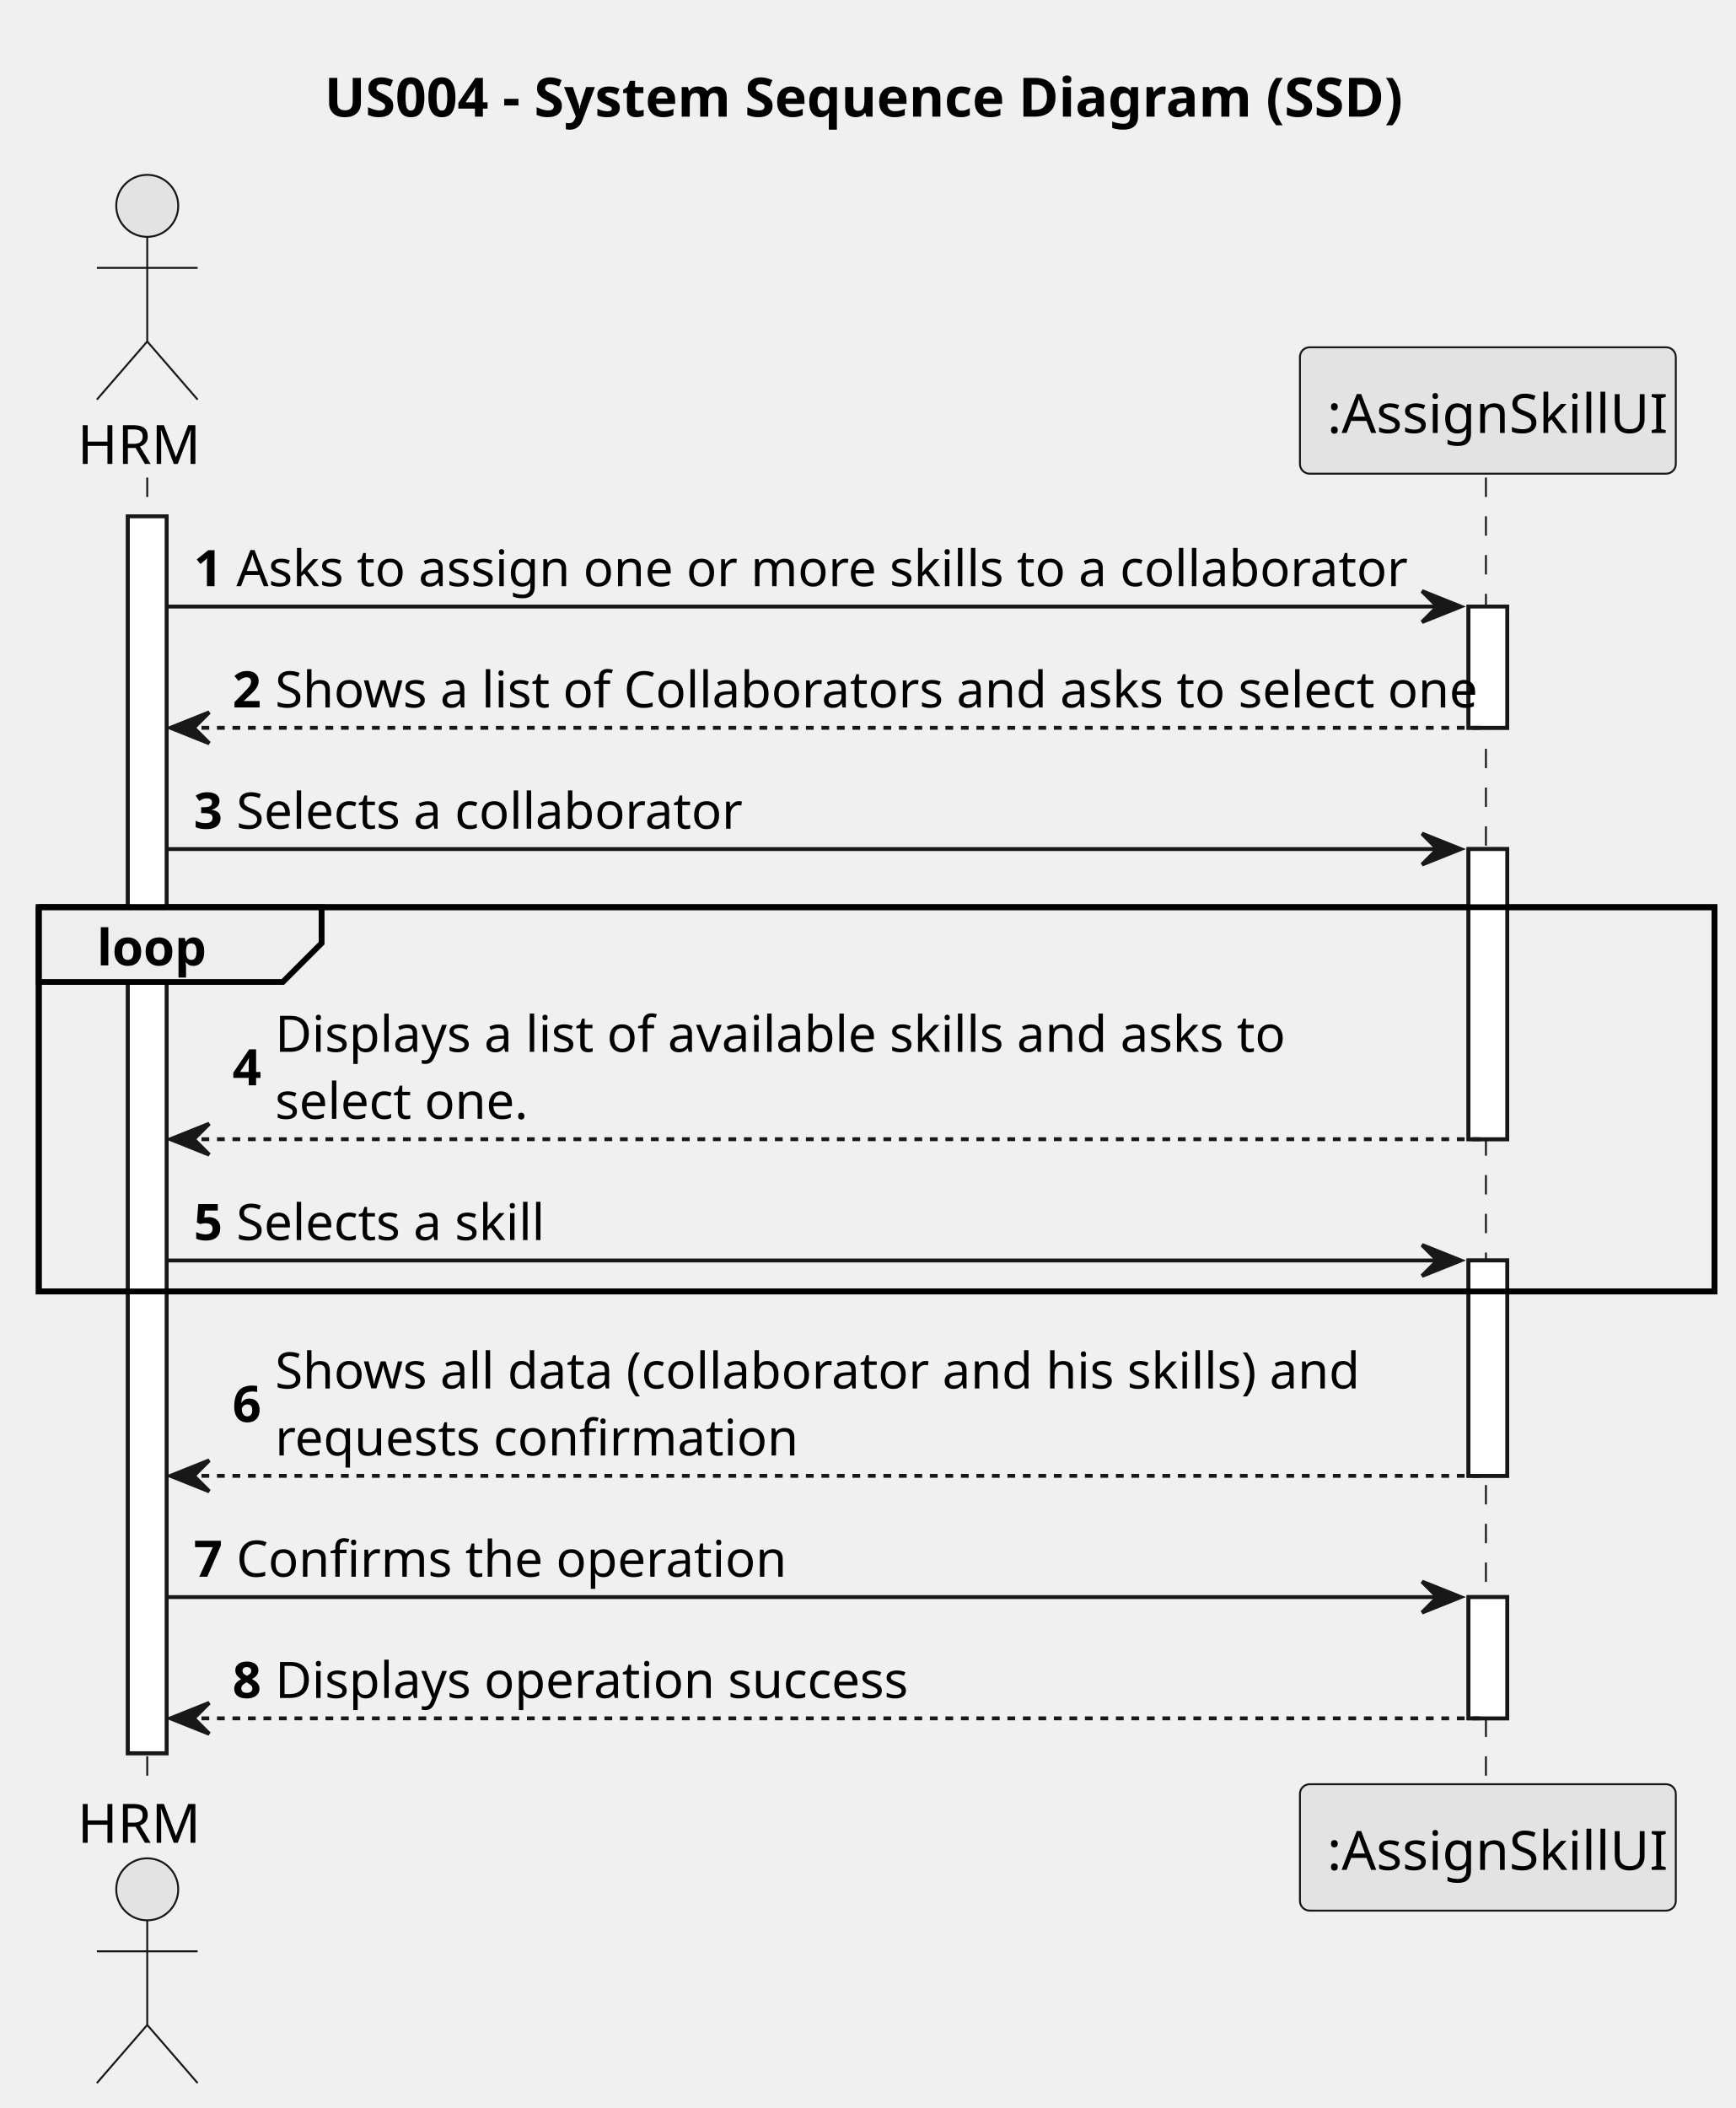
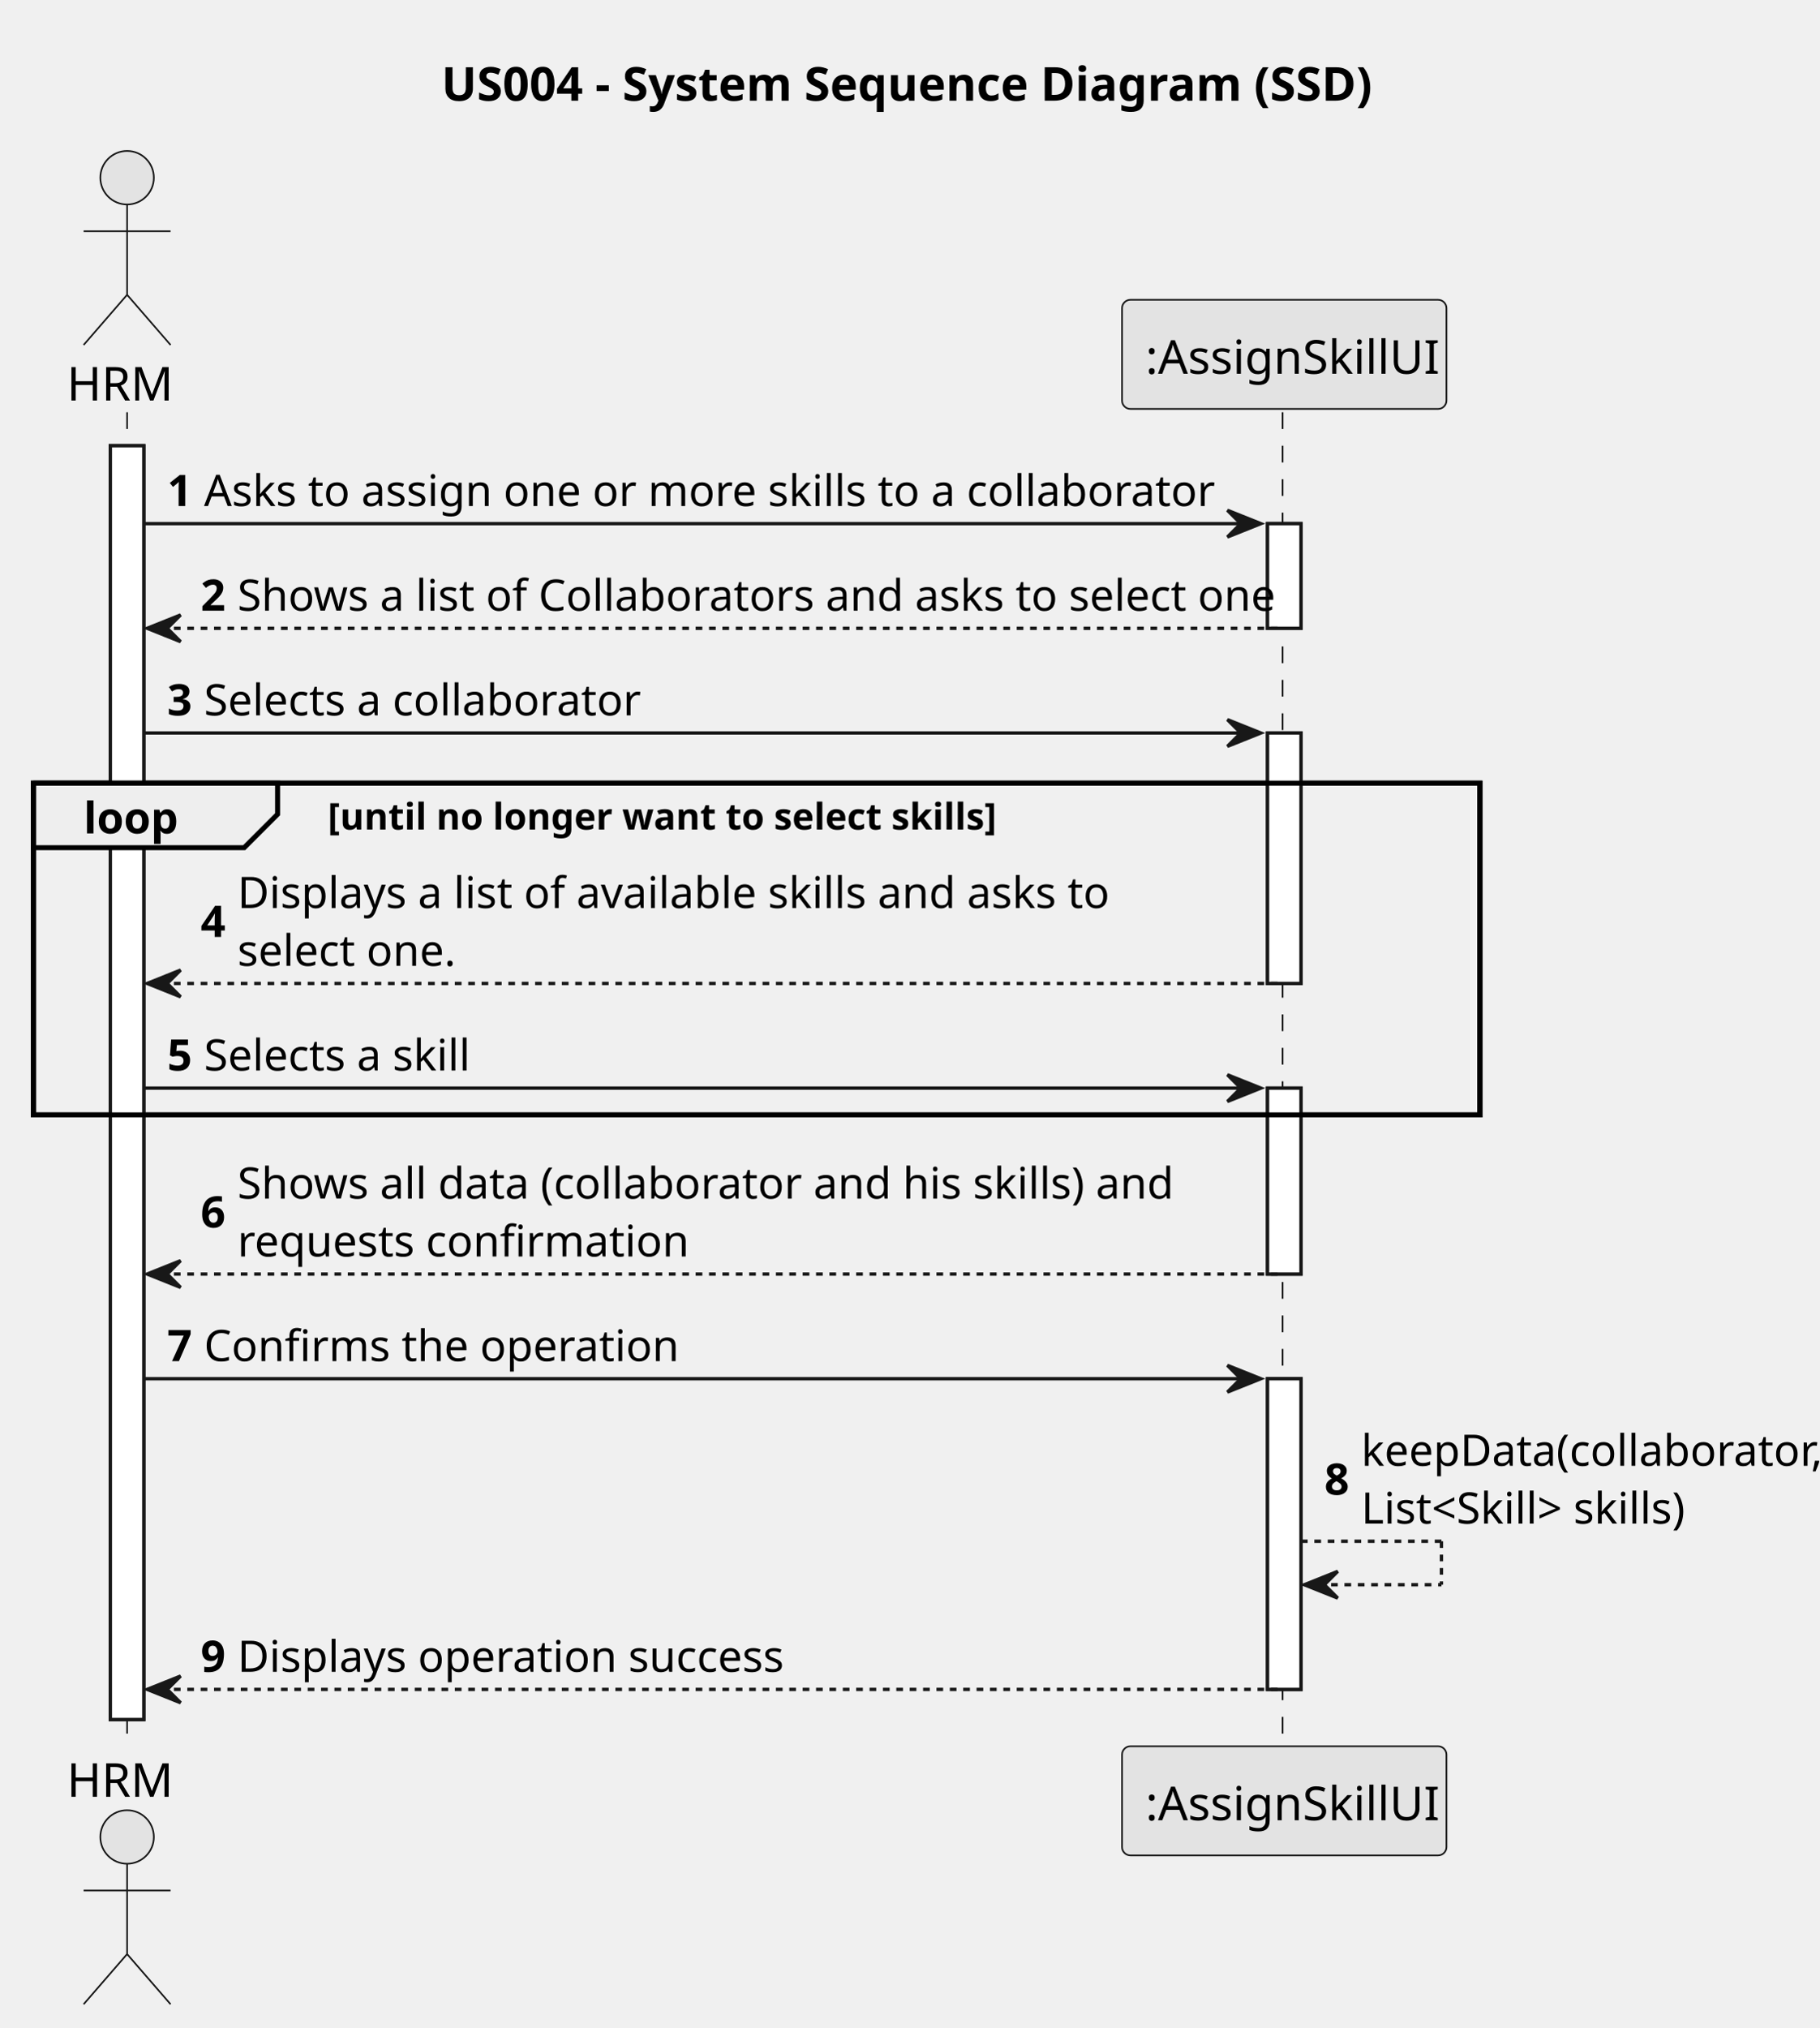
- <svg xmlns="http://www.w3.org/2000/svg" contentStyleType="text/css" height="544px" preserveAspectRatio="none" style="width:448px;height:544px;background:#FFFFFF;" version="1.1" viewBox="0 0 448 544" width="448px" zoomAndPan="magnify">
+ <svg xmlns="http://www.w3.org/2000/svg" contentStyleType="text/css" height="606px" preserveAspectRatio="none" style="width:544px;height:606px;background:#FFFFFF;" version="1.1" viewBox="0 0 544 606" width="544px" zoomAndPan="magnify">
  <defs />
  <g>
-     <text fill="#000000" font-family="sans-serif" font-size="14" font-weight="bold" lengthAdjust="spacing" textLength="284" x="83.75" y="30.107">US004 - System Sequence Diagram (SSD)</text>
-     <rect fill="#FFFFFF" height="319.201" style="stroke:#181818;stroke-width:1.0;" width="10" x="33" y="133.242" />
+     <text fill="#000000" font-family="sans-serif" font-size="14" font-weight="bold" lengthAdjust="spacing" textLength="284" x="132" y="30.107">US004 - System Sequence Diagram (SSD)</text>
+     <rect fill="#FFFFFF" height="380.783" style="stroke:#181818;stroke-width:1.0;" width="10" x="33" y="133.242" />
    <rect fill="#FFFFFF" height="31.291" style="stroke:#181818;stroke-width:1.0;" width="10" x="379" y="156.533" />
    <rect fill="#FFFFFF" height="74.873" style="stroke:#181818;stroke-width:1.0;" width="10" x="379" y="219.115" />
    <rect fill="#FFFFFF" height="55.582" style="stroke:#181818;stroke-width:1.0;" width="10" x="379" y="325.279" />
-     <rect fill="#FFFFFF" height="31.291" style="stroke:#181818;stroke-width:1.0;" width="10" x="379" y="412.152" />
+     <rect fill="#FFFFFF" height="92.873" style="stroke:#181818;stroke-width:1.0;" width="10" x="379" y="412.152" />
    <rect fill="none" height="99.164" style="stroke:#000000;stroke-width:1.5;" width="432.5" x="10" y="234.115" />
-     <line style="stroke:#181818;stroke-width:0.5;stroke-dasharray:5.0,5.0;" x1="38" x2="38" y1="123.242" y2="461.443" />
-     <line style="stroke:#181818;stroke-width:0.5;stroke-dasharray:5.0,5.0;" x1="383.5" x2="383.5" y1="123.242" y2="461.443" />
+     <line style="stroke:#181818;stroke-width:0.5;stroke-dasharray:5.0,5.0;" x1="38" x2="38" y1="123.242" y2="523.025" />
+     <line style="stroke:#181818;stroke-width:0.5;stroke-dasharray:5.0,5.0;" x1="383.5" x2="383.5" y1="123.242" y2="523.025" />
    <text fill="#000000" font-family="sans-serif" font-size="14" lengthAdjust="spacing" textLength="30" x="20" y="119.728">HRM</text>
    <ellipse cx="38" cy="53.121" fill="#E3E3E3" rx="8" ry="8" style="stroke:#181818;stroke-width:0.5;" />
    <path d="M38,61.121 L38,88.121 M25,69.121 L51,69.121 M38,88.121 L25,103.121 M38,88.121 L51,103.121 " fill="none" style="stroke:#181818;stroke-width:0.5;" />
-     <text fill="#000000" font-family="sans-serif" font-size="14" lengthAdjust="spacing" textLength="30" x="20" y="475.551">HRM</text>
-     <ellipse cx="38" cy="487.565" fill="#E3E3E3" rx="8" ry="8" style="stroke:#181818;stroke-width:0.5;" />
-     <path d="M38,495.565 L38,522.564 M25,503.565 L51,503.565 M38,522.564 L25,537.564 M38,522.564 L51,537.564 " fill="none" style="stroke:#181818;stroke-width:0.5;" />
+     <text fill="#000000" font-family="sans-serif" font-size="14" lengthAdjust="spacing" textLength="30" x="20" y="537.133">HRM</text>
+     <ellipse cx="38" cy="549.146" fill="#E3E3E3" rx="8" ry="8" style="stroke:#181818;stroke-width:0.5;" />
+     <path d="M38,557.146 L38,584.146 M25,565.146 L51,565.146 M38,584.146 L25,599.146 M38,584.146 L51,599.146 " fill="none" style="stroke:#181818;stroke-width:0.5;" />
    <rect fill="#E3E3E3" height="32.621" rx="2.5" ry="2.5" style="stroke:#181818;stroke-width:0.5;" width="97" x="335.5" y="89.621" />
    <text fill="#000000" font-family="sans-serif" font-size="14" lengthAdjust="spacing" textLength="83" x="342.5" y="111.728">:AssignSkillUI</text>
-     <rect fill="#E3E3E3" height="32.621" rx="2.5" ry="2.5" style="stroke:#181818;stroke-width:0.5;" width="97" x="335.5" y="460.443" />
-     <text fill="#000000" font-family="sans-serif" font-size="14" lengthAdjust="spacing" textLength="83" x="342.5" y="482.551">:AssignSkillUI</text>
-     <rect fill="#FFFFFF" height="319.201" style="stroke:#181818;stroke-width:1.0;" width="10" x="33" y="133.242" />
+     <rect fill="#E3E3E3" height="32.621" rx="2.5" ry="2.5" style="stroke:#181818;stroke-width:0.5;" width="97" x="335.5" y="522.025" />
+     <text fill="#000000" font-family="sans-serif" font-size="14" lengthAdjust="spacing" textLength="83" x="342.5" y="544.133">:AssignSkillUI</text>
+     <rect fill="#FFFFFF" height="380.783" style="stroke:#181818;stroke-width:1.0;" width="10" x="33" y="133.242" />
    <rect fill="#FFFFFF" height="31.291" style="stroke:#181818;stroke-width:1.0;" width="10" x="379" y="156.533" />
    <rect fill="#FFFFFF" height="74.873" style="stroke:#181818;stroke-width:1.0;" width="10" x="379" y="219.115" />
    <rect fill="#FFFFFF" height="55.582" style="stroke:#181818;stroke-width:1.0;" width="10" x="379" y="325.279" />
-     <rect fill="#FFFFFF" height="31.291" style="stroke:#181818;stroke-width:1.0;" width="10" x="379" y="412.152" />
+     <rect fill="#FFFFFF" height="92.873" style="stroke:#181818;stroke-width:1.0;" width="10" x="379" y="412.152" />
    <polygon fill="#181818" points="367,152.533,377,156.533,367,160.533,371,156.533" style="stroke:#181818;stroke-width:1.0;" />
    <line style="stroke:#181818;stroke-width:1.0;" x1="43" x2="373" y1="156.533" y2="156.533" />
    <text fill="#000000" font-family="sans-serif" font-size="13" font-weight="bold" lengthAdjust="spacing" textLength="7" x="50" y="151.27">1</text>
    <text fill="#000000" font-family="sans-serif" font-size="13" lengthAdjust="spacing" textLength="291" x="61" y="151.27">Asks to assign one or more skills to a collaborator</text>
    <polygon fill="#181818" points="54,183.824,44,187.824,54,191.824,50,187.824" style="stroke:#181818;stroke-width:1.0;" />
    <line style="stroke:#181818;stroke-width:1.0;stroke-dasharray:2.0,2.0;" x1="48" x2="383" y1="187.824" y2="187.824" />
    <text fill="#000000" font-family="sans-serif" font-size="13" font-weight="bold" lengthAdjust="spacing" textLength="7" x="60" y="182.561">2</text>
    <text fill="#000000" font-family="sans-serif" font-size="13" lengthAdjust="spacing" textLength="301" x="71" y="182.561">Shows a list of Collaborators and asks to select one</text>
    <polygon fill="#181818" points="367,215.115,377,219.115,367,223.115,371,219.115" style="stroke:#181818;stroke-width:1.0;" />
    <line style="stroke:#181818;stroke-width:1.0;" x1="43" x2="373" y1="219.115" y2="219.115" />
    <text fill="#000000" font-family="sans-serif" font-size="13" font-weight="bold" lengthAdjust="spacing" textLength="7" x="50" y="213.852">3</text>
    <text fill="#000000" font-family="sans-serif" font-size="13" lengthAdjust="spacing" textLength="126" x="61" y="213.852">Selects a collaborator</text>
    <path d="M10,234.115 L83,234.115 L83,243.406 L73,253.406 L10,253.406 L10,234.115 " fill="#EEEEEE" style="stroke:#000000;stroke-width:1.5;" />
    <rect fill="none" height="99.164" style="stroke:#000000;stroke-width:1.5;" width="432.5" x="10" y="234.115" />
    <text fill="#000000" font-family="sans-serif" font-size="13" font-weight="bold" lengthAdjust="spacing" textLength="28" x="25" y="249.144">loop</text>
+     <text fill="#000000" font-family="sans-serif" font-size="11" font-weight="bold" lengthAdjust="spacing" textLength="202" x="98" y="247.985">[until no longer want to select skills]</text>
    <polygon fill="#181818" points="54,289.988,44,293.988,54,297.988,50,293.988" style="stroke:#181818;stroke-width:1.0;" />
    <line style="stroke:#181818;stroke-width:1.0;stroke-dasharray:2.0,2.0;" x1="48" x2="383" y1="293.988" y2="293.988" />
    <text fill="#000000" font-family="sans-serif" font-size="13" font-weight="bold" lengthAdjust="spacing" textLength="7" x="60" y="280.08">4</text>
    <text fill="#000000" font-family="sans-serif" font-size="13" lengthAdjust="spacing" textLength="255" x="71" y="271.435">Displays a list of available skills and asks to</text>
    <text fill="#000000" font-family="sans-serif" font-size="13" lengthAdjust="spacing" textLength="64" x="71" y="288.726">select one.</text>
    <polygon fill="#181818" points="367,321.279,377,325.279,367,329.279,371,325.279" style="stroke:#181818;stroke-width:1.0;" />
    <line style="stroke:#181818;stroke-width:1.0;" x1="43" x2="373" y1="325.279" y2="325.279" />
    <text fill="#000000" font-family="sans-serif" font-size="13" font-weight="bold" lengthAdjust="spacing" textLength="7" x="50" y="320.017">5</text>
    <text fill="#000000" font-family="sans-serif" font-size="13" lengthAdjust="spacing" textLength="82" x="61" y="320.017">Selects a skill</text>
    <polygon fill="#181818" points="54,376.861,44,380.861,54,384.861,50,380.861" style="stroke:#181818;stroke-width:1.0;" />
    <line style="stroke:#181818;stroke-width:1.0;stroke-dasharray:2.0,2.0;" x1="48" x2="383" y1="380.861" y2="380.861" />
    <text fill="#000000" font-family="sans-serif" font-size="13" font-weight="bold" lengthAdjust="spacing" textLength="7" x="60" y="366.953">6</text>
    <text fill="#000000" font-family="sans-serif" font-size="13" lengthAdjust="spacing" textLength="269" x="71" y="358.308">Shows all data (collaborator and his skills) and</text>
    <text fill="#000000" font-family="sans-serif" font-size="13" lengthAdjust="spacing" textLength="124" x="71" y="375.599">requests confirmation</text>
    <polygon fill="#181818" points="367,408.152,377,412.152,367,416.152,371,412.152" style="stroke:#181818;stroke-width:1.0;" />
    <line style="stroke:#181818;stroke-width:1.0;" x1="43" x2="373" y1="412.152" y2="412.152" />
    <text fill="#000000" font-family="sans-serif" font-size="13" font-weight="bold" lengthAdjust="spacing" textLength="7" x="50" y="406.89">7</text>
    <text fill="#000000" font-family="sans-serif" font-size="13" lengthAdjust="spacing" textLength="130" x="61" y="406.89">Confirms the operation</text>
-     <polygon fill="#181818" points="54,439.443,44,443.443,54,447.443,50,443.443" style="stroke:#181818;stroke-width:1.0;" />
-     <line style="stroke:#181818;stroke-width:1.0;stroke-dasharray:2.0,2.0;" x1="48" x2="383" y1="443.443" y2="443.443" />
-     <text fill="#000000" font-family="sans-serif" font-size="13" font-weight="bold" lengthAdjust="spacing" textLength="7" x="60" y="438.181">8</text>
-     <text fill="#000000" font-family="sans-serif" font-size="13" lengthAdjust="spacing" textLength="160" x="71" y="438.181">Displays operation success</text>
+     <line style="stroke:#181818;stroke-width:1.0;stroke-dasharray:2.0,2.0;" x1="389" x2="431" y1="460.734" y2="460.734" />
+     <line style="stroke:#181818;stroke-width:1.0;stroke-dasharray:2.0,2.0;" x1="431" x2="431" y1="460.734" y2="473.734" />
+     <line style="stroke:#181818;stroke-width:1.0;stroke-dasharray:2.0,2.0;" x1="390" x2="431" y1="473.734" y2="473.734" />
+     <polygon fill="#181818" points="400,469.734,390,473.734,400,477.734,396,473.734" style="stroke:#181818;stroke-width:1.0;" />
+     <text fill="#000000" font-family="sans-serif" font-size="13" font-weight="bold" lengthAdjust="spacing" textLength="7" x="396" y="446.826">8</text>
+     <text fill="#000000" font-family="sans-serif" font-size="13" lengthAdjust="spacing" textLength="130" x="407" y="438.181">keepData(collaborator,</text>
+     <text fill="#000000" font-family="sans-serif" font-size="13" lengthAdjust="spacing" textLength="100" x="407" y="455.472">List&lt;Skill&gt; skills)</text>
+     <polygon fill="#181818" points="54,501.025,44,505.025,54,509.025,50,505.025" style="stroke:#181818;stroke-width:1.0;" />
+     <line style="stroke:#181818;stroke-width:1.0;stroke-dasharray:2.0,2.0;" x1="48" x2="383" y1="505.025" y2="505.025" />
+     <text fill="#000000" font-family="sans-serif" font-size="13" font-weight="bold" lengthAdjust="spacing" textLength="7" x="60" y="499.763">9</text>
+     <text fill="#000000" font-family="sans-serif" font-size="13" lengthAdjust="spacing" textLength="160" x="71" y="499.763">Displays operation success</text>
  </g>
</svg>
